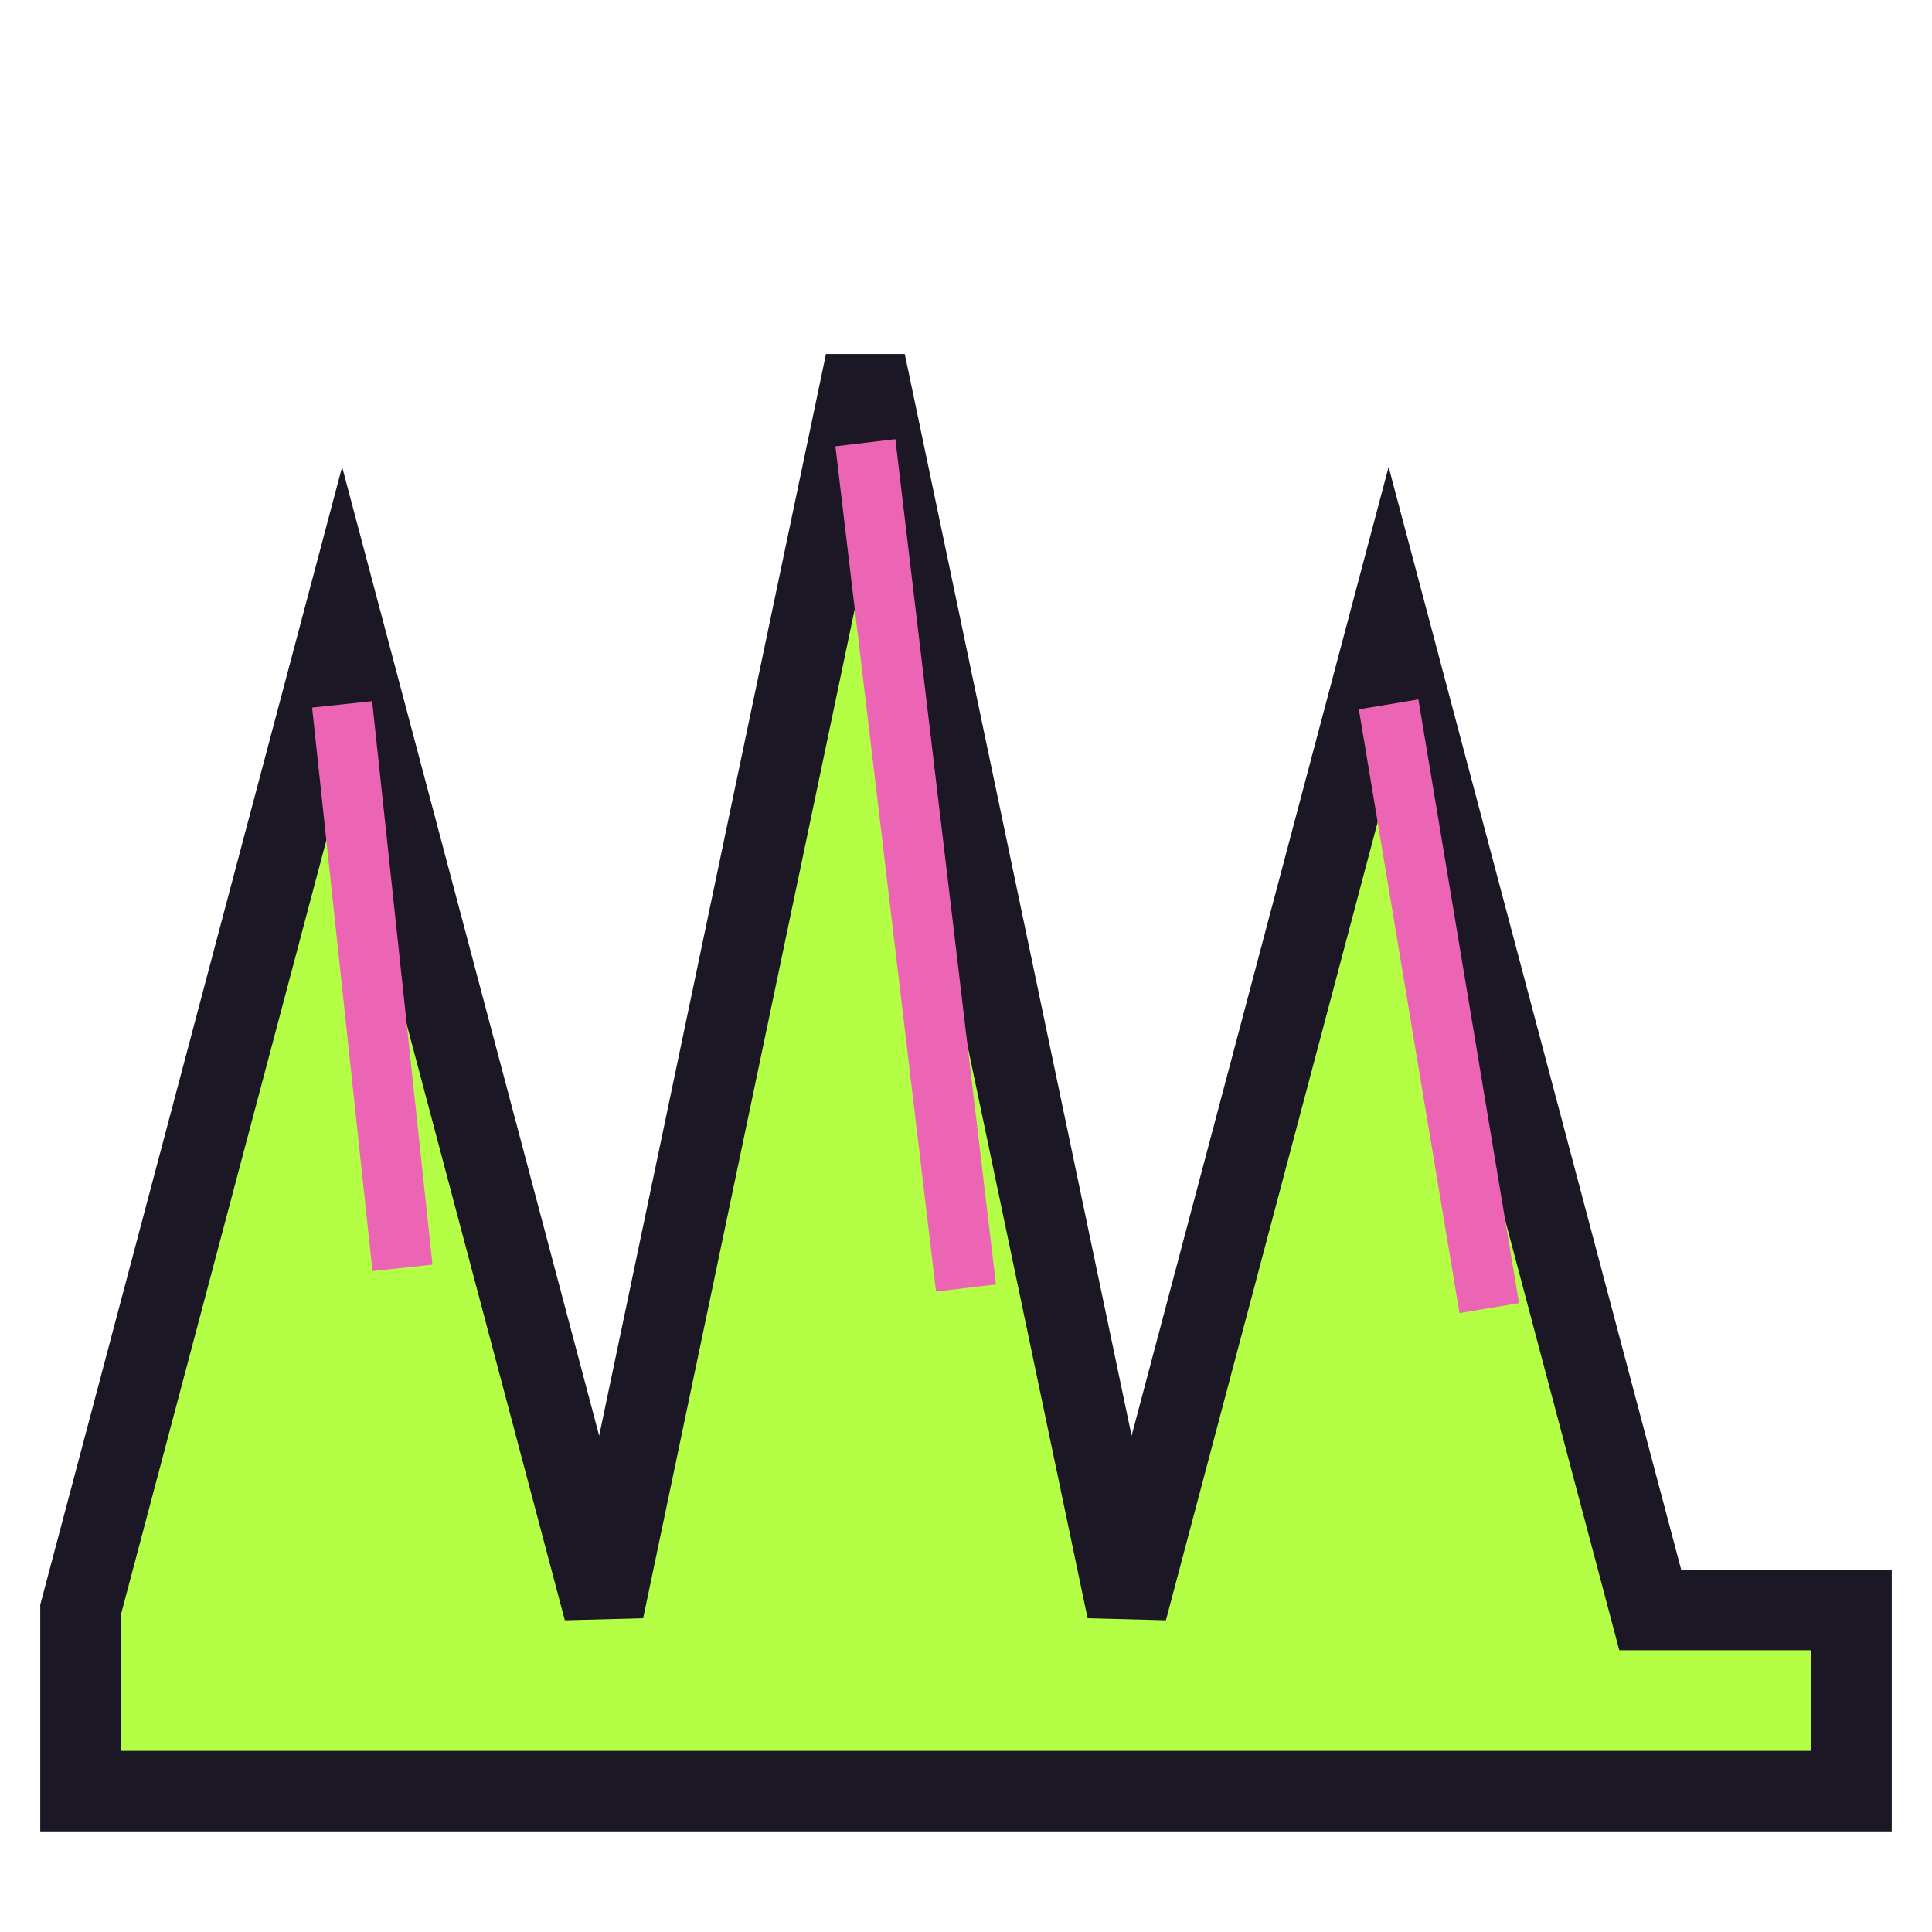
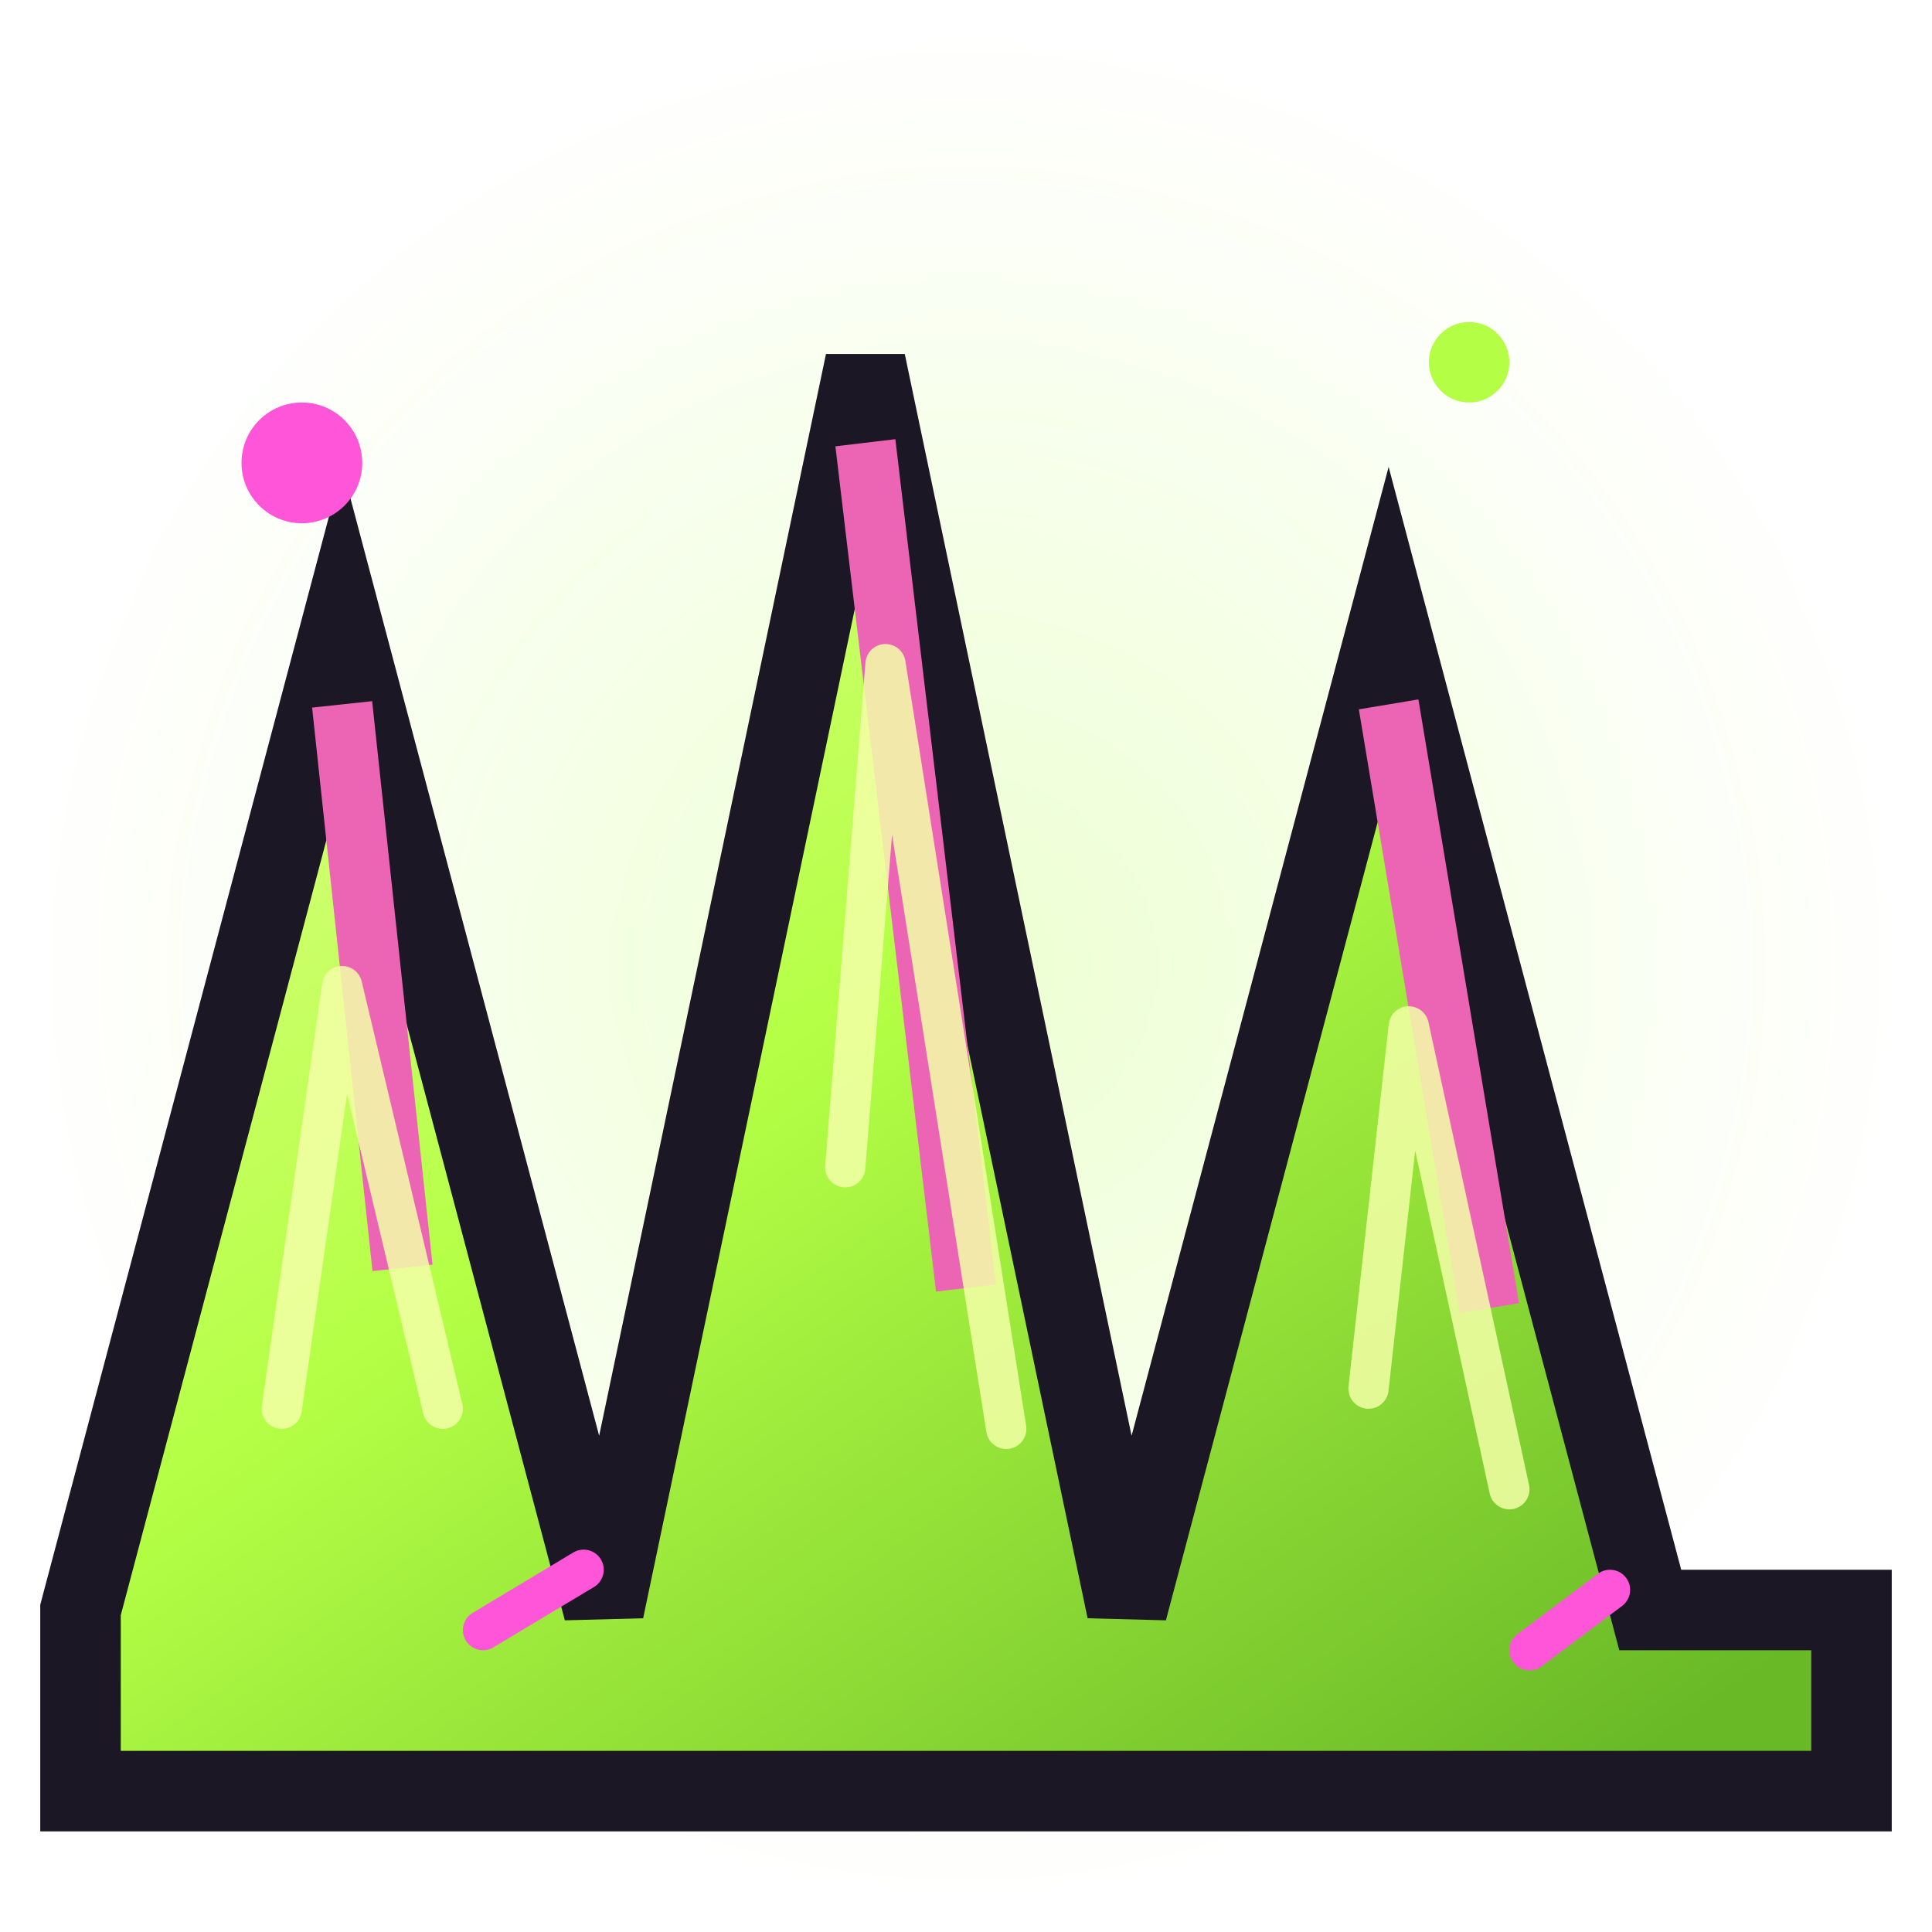
- <svg xmlns="http://www.w3.org/2000/svg" viewBox="0 0 96 96" role="img" aria-label="Acid Spikes original arcade sprite">
-   <path d="M4 80 17 31 30 80 43 18 56 80 69 31 82 80 92 80V89H4Z" fill="#b4ff45" stroke="#1c1724" stroke-width="4" />
-   <path d="M17 35 20 63m23-41 5 42m21-29 5 30" stroke="#ec65b4" stroke-width="3" />
+ <svg xmlns="http://www.w3.org/2000/svg" viewBox="0 0 96 96" role="img" aria-labelledby="title desc">
+   <defs>
+     <linearGradient id="material" x1="0" y1="0" x2=".85" y2="1">
+       <stop stop-color="#edff9c" />
+       <stop offset=".48" stop-color="#b4ff45" />
+       <stop offset="1" stop-color="#69b927" />
+     </linearGradient>
+     <radialGradient id="ambient">
+       <stop stop-color="#b4ff45" stop-opacity=".25" />
+       <stop offset="1" stop-color="#b4ff45" stop-opacity="0" />
+     </radialGradient>
+     <filter id="aura" x="-50%" y="-50%" width="200%" height="200%">
+       <feGaussianBlur stdDeviation="3.5" />
+     </filter>
+   </defs>
+   <circle cx="48" cy="48" r="45" fill="url(#ambient)" filter="url(#aura)" />
+   <g id="sprite">
+     <path d="M4 80 17 31 30 80 43 18 56 80 69 31 82 80 92 80V89H4Z" fill="url(#material)" stroke="#1c1724" stroke-width="4" />
+     <path d="M17 35 20 63m23-41 5 42m21-29 5 30" stroke="#ec65b4" stroke-width="3" />
+   </g>
+   <g id="details" stroke-linejoin="round" stroke-linecap="round">
+     <path d="M14 70l3-21 5 21m20-12 2-25 6 38m18-2 2-18 5 23" fill="none" stroke="#f3ffa7" stroke-width="2" opacity=".85" />
+     <circle cx="15" cy="23" r="3" fill="#ff55d8" />
+     <circle cx="73" cy="18" r="2" fill="#b4ff45" />
+     <path d="m24 81 5-3m47 4 4-3" stroke="#ff55d8" stroke-width="2" />
+   </g>
</svg>
